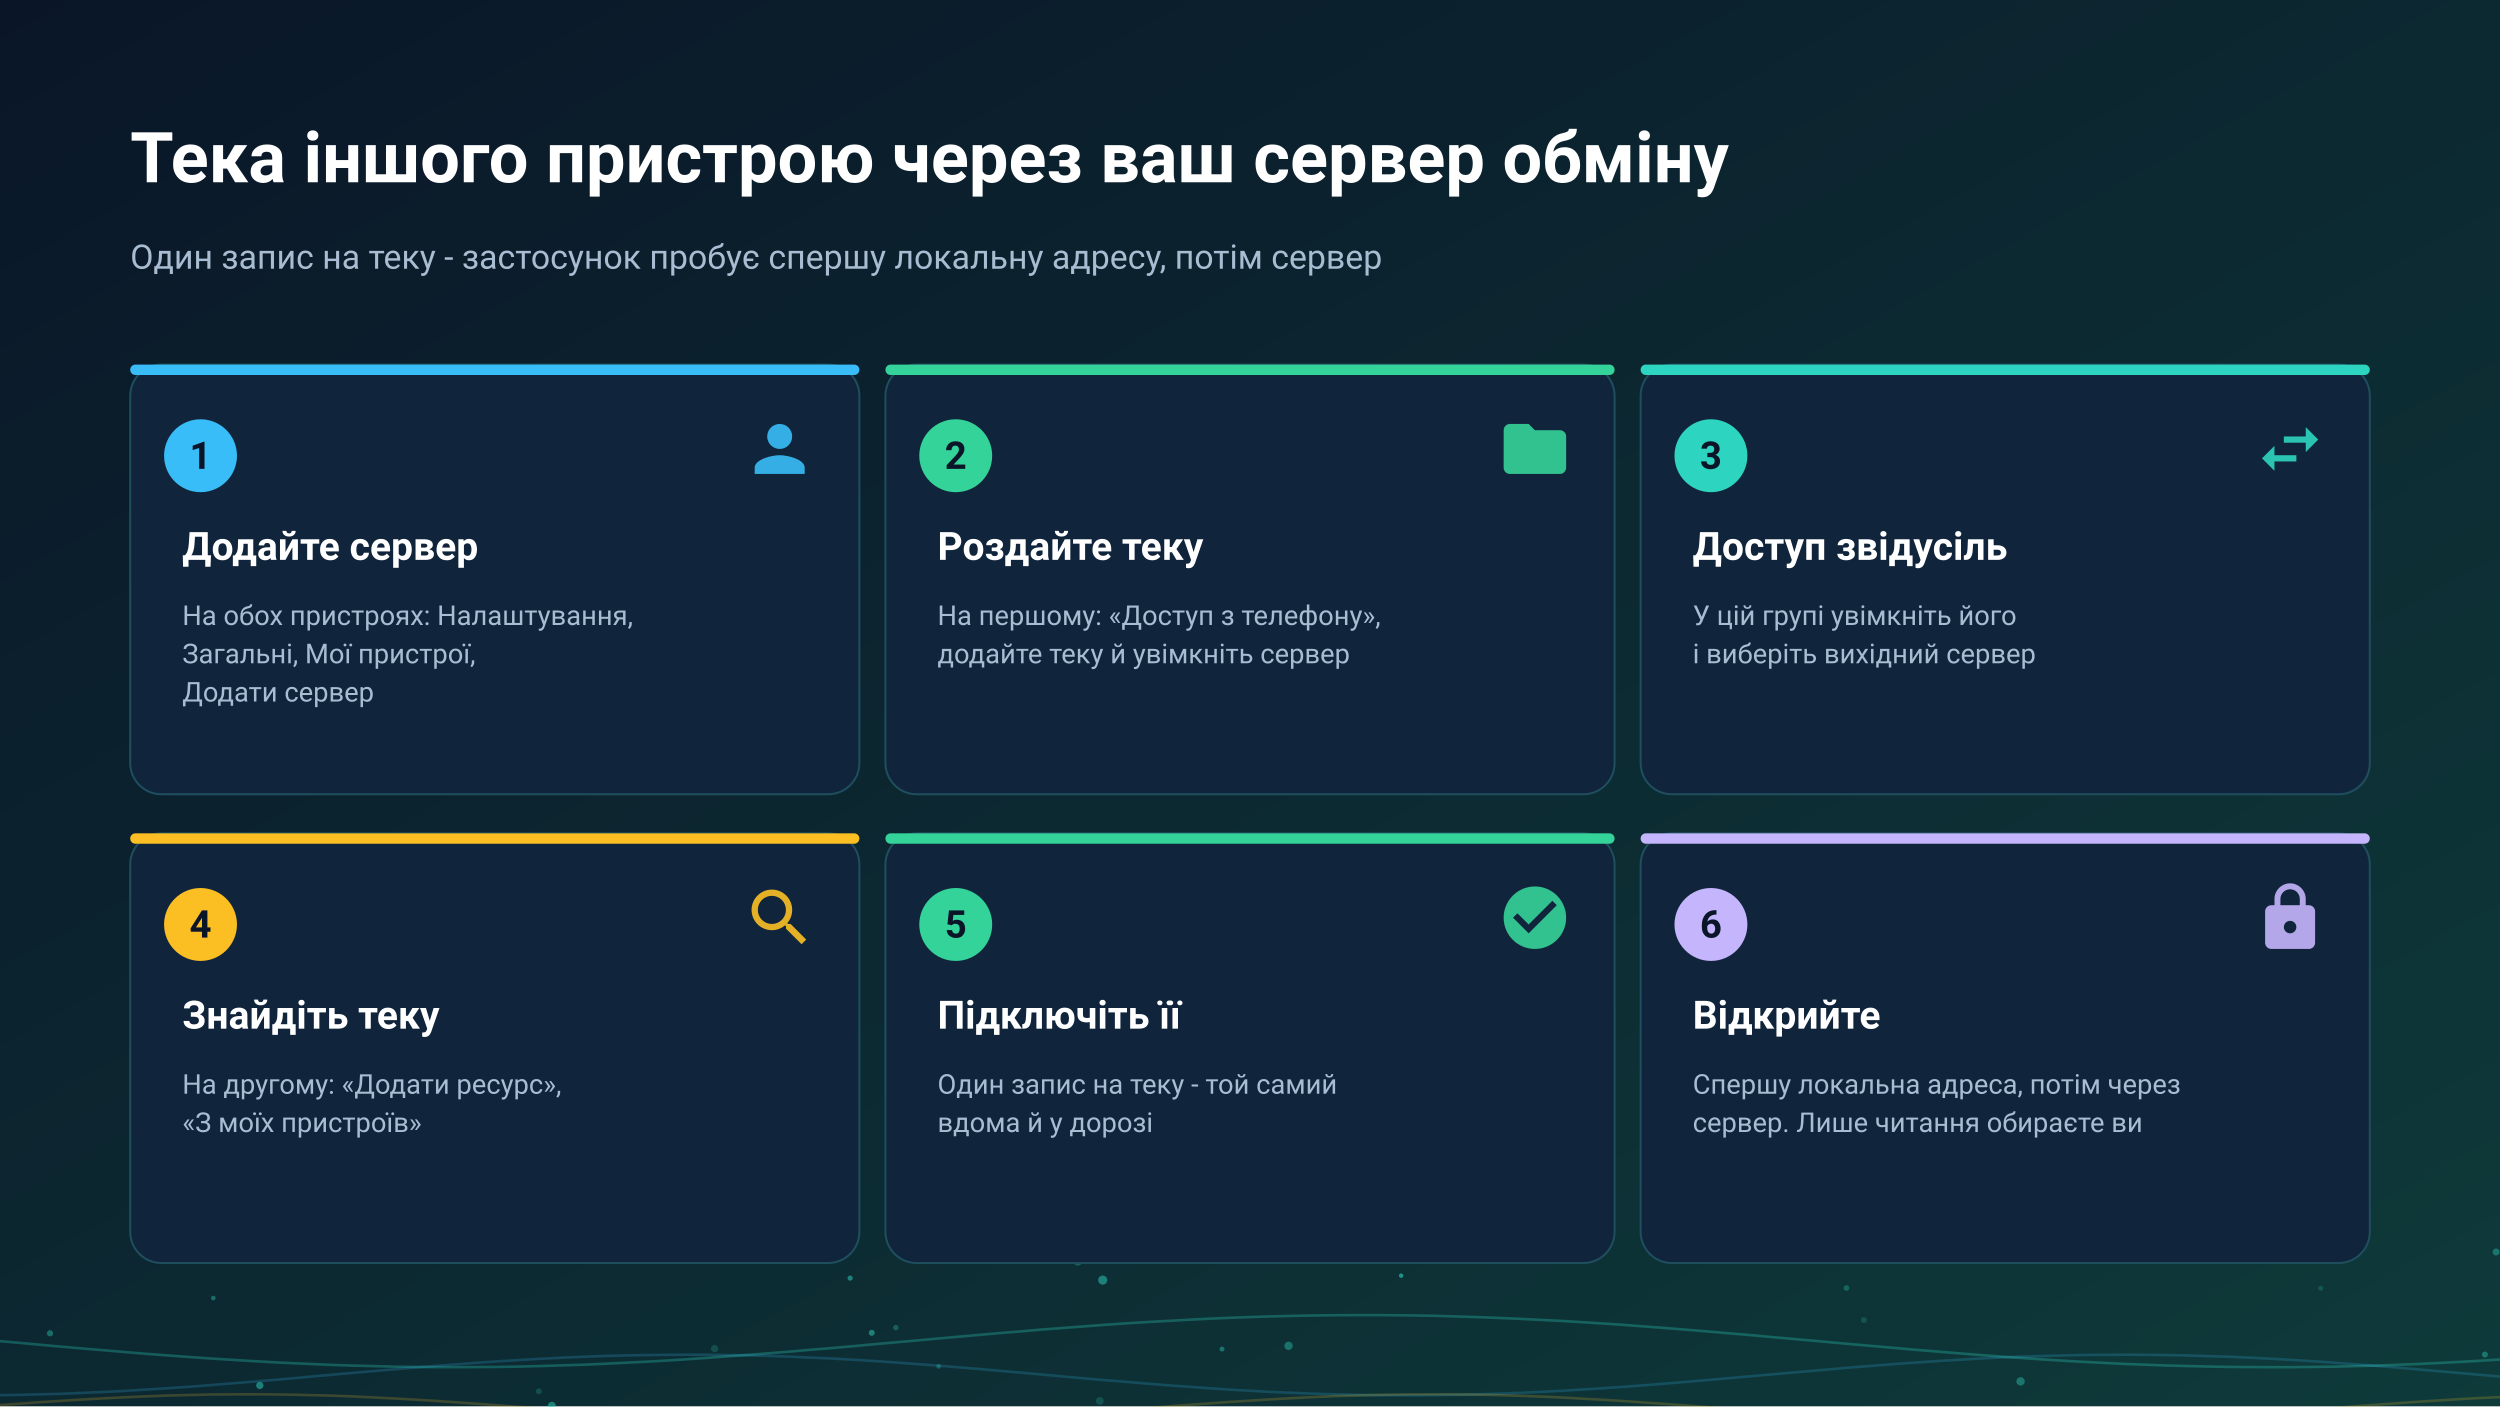
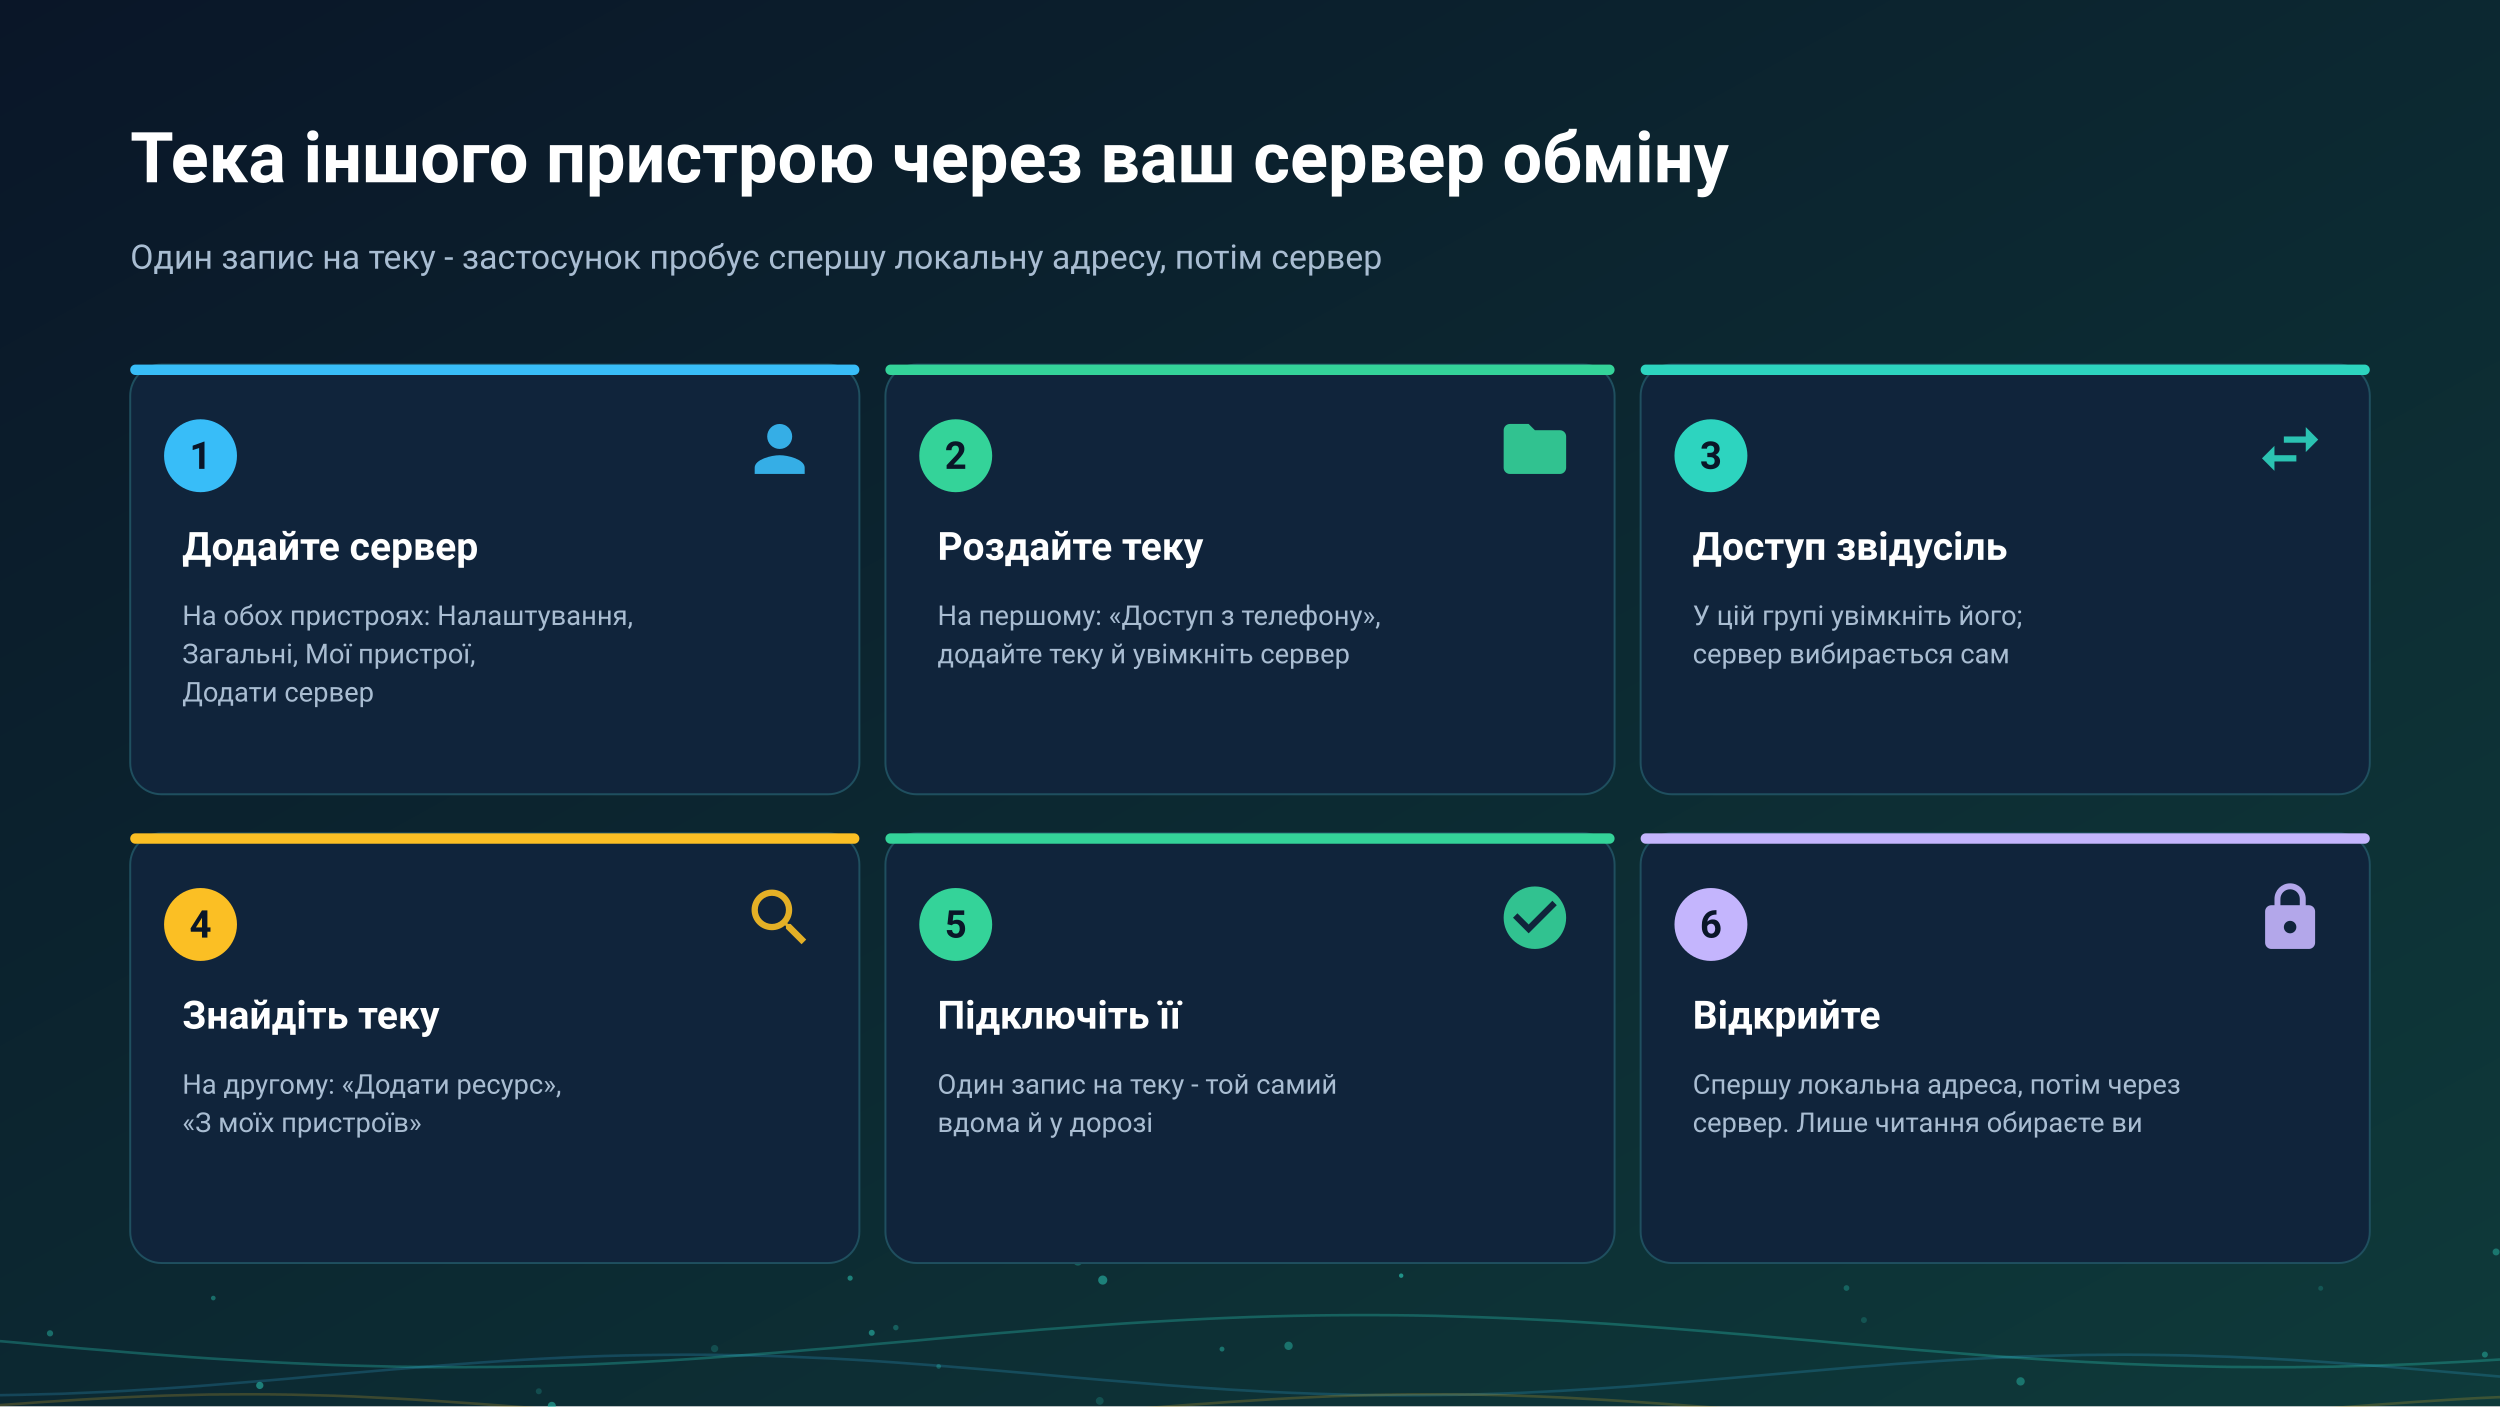
<svg xmlns="http://www.w3.org/2000/svg" viewBox="0 0 1920 1080" width="1920" height="1080" role="img" aria-labelledby="t d" lang="uk">
  <defs>
    <marker id="arr-control" viewBox="0 0 10 10" refX="8.5" refY="5" markerWidth="7" markerHeight="7" orient="auto">
      <path d="M0 0L10 5L0 10z" fill="#38bdf8" />
    </marker>
    <marker id="arr-control-s" viewBox="0 0 10 10" refX="1.5" refY="5" markerWidth="7" markerHeight="7" orient="auto">
      <path d="M10 0L0 5L10 10z" fill="#38bdf8" />
    </marker>
    <marker id="arr-tunnel" viewBox="0 0 10 10" refX="8.5" refY="5" markerWidth="7" markerHeight="7" orient="auto">
      <path d="M0 0L10 5L0 10z" fill="#34d399" />
    </marker>
    <marker id="arr-tunnel-s" viewBox="0 0 10 10" refX="1.5" refY="5" markerWidth="7" markerHeight="7" orient="auto">
      <path d="M10 0L0 5L10 10z" fill="#34d399" />
    </marker>
    <marker id="arr-media" viewBox="0 0 10 10" refX="8.5" refY="5" markerWidth="7" markerHeight="7" orient="auto">
      <path d="M0 0L10 5L0 10z" fill="#fbbf24" />
    </marker>
    <marker id="arr-media-s" viewBox="0 0 10 10" refX="1.5" refY="5" markerWidth="7" markerHeight="7" orient="auto">
      <path d="M10 0L0 5L10 10z" fill="#fbbf24" />
    </marker>
    <marker id="arr-lan" viewBox="0 0 10 10" refX="8.5" refY="5" markerWidth="7" markerHeight="7" orient="auto">
      <path d="M0 0L10 5L0 10z" fill="#c4b5fd" />
    </marker>
    <marker id="arr-lan-s" viewBox="0 0 10 10" refX="1.5" refY="5" markerWidth="7" markerHeight="7" orient="auto">
      <path d="M10 0L0 5L10 10z" fill="#c4b5fd" />
    </marker>
    <marker id="arr-danger" viewBox="0 0 10 10" refX="8.5" refY="5" markerWidth="7" markerHeight="7" orient="auto">
      <path d="M0 0L10 5L0 10z" fill="#fca5a5" />
    </marker>
    <marker id="arr-danger-s" viewBox="0 0 10 10" refX="1.5" refY="5" markerWidth="7" markerHeight="7" orient="auto">
      <path d="M10 0L0 5L10 10z" fill="#fca5a5" />
    </marker>
    <marker id="arr-server" viewBox="0 0 10 10" refX="8.5" refY="5" markerWidth="7" markerHeight="7" orient="auto">
      <path d="M0 0L10 5L0 10z" fill="#2dd4bf" />
    </marker>
    <marker id="arr-server-s" viewBox="0 0 10 10" refX="1.5" refY="5" markerWidth="7" markerHeight="7" orient="auto">
      <path d="M10 0L0 5L10 10z" fill="#2dd4bf" />
    </marker>
    <marker id="arr-muted" viewBox="0 0 10 10" refX="8.5" refY="5" markerWidth="7" markerHeight="7" orient="auto">
      <path d="M0 0L10 5L0 10z" fill="#a9bdd2" />
    </marker>
    <marker id="arr-muted-s" viewBox="0 0 10 10" refX="1.5" refY="5" markerWidth="7" markerHeight="7" orient="auto">
      <path d="M10 0L0 5L10 10z" fill="#a9bdd2" />
    </marker>
    <marker id="arr-text" viewBox="0 0 10 10" refX="8.5" refY="5" markerWidth="7" markerHeight="7" orient="auto">
      <path d="M0 0L10 5L0 10z" fill="#ffffff" />
    </marker>
    <marker id="arr-text-s" viewBox="0 0 10 10" refX="1.5" refY="5" markerWidth="7" markerHeight="7" orient="auto">
      <path d="M10 0L0 5L10 10z" fill="#ffffff" />
    </marker>
    <filter id="soft" x="-20%" y="-20%" width="140%" height="140%">
      <feDropShadow dx="0" dy="4" stdDeviation="8" flood-color="#000" flood-opacity="0.18" />
    </filter>
    <filter id="glow" x="-50%" y="-50%" width="200%" height="200%">
      <feGaussianBlur stdDeviation="14" />
    </filter>
    <linearGradient id="bgGrad" x1="0" y1="0" x2="1" y2="1">
      <stop offset="0" stop-color="#0a1628" />
      <stop offset="1" stop-color="#0e3a3a" />
    </linearGradient>
    <radialGradient id="hub" cx="0.5" cy="0.5" r="0.5">
      <stop offset="0" stop-color="#2dd4bf" stop-opacity="0.55" />
      <stop offset="1" stop-color="#2dd4bf" stop-opacity="0" />
    </radialGradient>
  </defs>
  <rect width="1920" height="1080" fill="url(#bgGrad)" />
  <g aria-hidden="true">
    <polyline points="0 1030 16 1031.4 32 1032.9 48 1034.3 64 1035.7 80 1037 96 1038.4 112 1039.7 128 1040.9 144 1042.1 160 1043.2 176 1044.2 192 1045.2 208 1046.1 224 1046.9 240 1047.6 256 1048.3 272 1048.8 288 1049.2 304 1049.6 320 1049.8 336 1050 352 1050 368 1049.9 384 1049.8 400 1049.5 416 1049.1 432 1048.6 448 1048.1 464 1047.4 480 1046.6 496 1045.8 512 1044.9 528 1043.9 544 1042.8 560 1041.6 576 1040.4 592 1039.2 608 1037.9 624 1036.5 640 1035.2 656 1033.8 672 1032.3 688 1030.9 704 1029.5 720 1028 736 1026.6 752 1025.2 768 1023.8 784 1022.5 800 1021.1 816 1019.9 832 1018.7 848 1017.5 864 1016.4 880 1015.4 896 1014.5 912 1013.6 928 1012.8 944 1012.1 960 1011.5 976 1011 992 1010.6 1008 1010.3 1024 1010.1 1040 1010 1056 1010 1072 1010.1 1088 1010.3 1104 1010.6 1120 1011.1 1136 1011.6 1152 1012.2 1168 1012.9 1184 1013.7 1200 1014.5 1216 1015.5 1232 1016.5 1248 1017.6 1264 1018.8 1280 1020 1296 1021.3 1312 1022.6 1328 1024 1344 1025.3 1360 1026.8 1376 1028.2 1392 1029.6 1408 1031.1 1424 1032.5 1440 1033.9 1456 1035.3 1472 1036.7 1488 1038 1504 1039.3 1520 1040.6 1536 1041.8 1552 1042.9 1568 1044 1584 1045 1600 1045.9 1616 1046.7 1632 1047.5 1648 1048.1 1664 1048.7 1680 1049.1 1696 1049.5 1712 1049.8 1728 1049.9 1744 1050 1760 1050 1776 1049.8 1792 1049.6 1808 1049.2 1824 1048.8 1840 1048.2 1856 1047.6 1872 1046.8 1888 1046 1904 1045.1 1920 1044.1" fill="none" stroke="#2dd4bf" stroke-width="2" opacity="0.3" />
    <polyline points="0 1071.5 16 1071.2 32 1070.8 48 1070.4 64 1069.7 80 1069 96 1068.2 112 1067.2 128 1066.2 144 1065.1 160 1063.9 176 1062.6 192 1061.3 208 1060 224 1058.6 240 1057.1 256 1055.7 272 1054.3 288 1052.9 304 1051.5 320 1050.2 336 1048.9 352 1047.7 368 1046.5 384 1045.4 400 1044.4 416 1043.5 432 1042.7 448 1042 464 1041.4 480 1041 496 1040.7 512 1040.5 528 1040.4 544 1040.5 560 1040.7 576 1041 592 1041.4 608 1042 624 1042.7 640 1043.4 656 1044.3 672 1045.3 688 1046.4 704 1047.6 720 1048.8 736 1050.1 752 1051.4 768 1052.8 784 1054.2 800 1055.6 816 1057.1 832 1058.5 848 1059.9 864 1061.2 880 1062.5 896 1063.8 912 1065 928 1066.1 944 1067.2 960 1068.1 976 1069 992 1069.7 1008 1070.3 1024 1070.8 1040 1071.2 1056 1071.5 1072 1071.6 1088 1071.6 1104 1071.4 1120 1071.2 1136 1070.8 1152 1070.3 1168 1069.7 1184 1068.9 1200 1068.1 1216 1067.1 1232 1066.1 1248 1065 1264 1063.8 1280 1062.5 1296 1061.2 1312 1059.8 1328 1058.4 1344 1057 1360 1055.6 1376 1054.2 1392 1052.8 1408 1051.4 1424 1050 1440 1048.8 1456 1047.5 1472 1046.4 1488 1045.3 1504 1044.3 1520 1043.4 1536 1042.6 1552 1041.9 1568 1041.4 1584 1041 1600 1040.6 1616 1040.5 1632 1040.4 1648 1040.5 1664 1040.7 1680 1041 1696 1041.5 1712 1042 1728 1042.7 1744 1043.5 1760 1044.4 1776 1045.4 1792 1046.5 1808 1047.7 1824 1048.9 1840 1050.2 1856 1051.6 1872 1053 1888 1054.4 1904 1055.8 1920 1057.2" fill="none" stroke="#38bdf8" stroke-width="2" opacity="0.2" />
    <polyline points="0 1079.1 16 1078 32 1076.8 48 1075.8 64 1074.8 80 1073.9 96 1073.1 112 1072.4 128 1071.8 144 1071.4 160 1071 176 1070.9 192 1070.8 208 1070.9 224 1071.1 240 1071.5 256 1071.9 272 1072.5 288 1073.3 304 1074.1 320 1075 336 1076 352 1077.1 368 1078.2 384 1079.4 400 1080.6 416 1081.9 432 1083.1 448 1084.3 464 1085.5 480 1086.7 496 1087.8 512 1088.8 528 1089.7 544 1090.6 560 1091.3 576 1091.9 592 1092.4 608 1092.8 624 1093.1 640 1093.2 656 1093.2 672 1093 688 1092.7 704 1092.3 720 1091.8 736 1091.1 752 1090.3 768 1089.4 784 1088.5 800 1087.4 816 1086.3 832 1085.1 848 1083.9 864 1082.7 880 1081.5 896 1080.2 912 1079 928 1077.9 944 1076.7 960 1075.7 976 1074.7 992 1073.8 1008 1073 1024 1072.3 1040 1071.8 1056 1071.3 1072 1071 1088 1070.8 1104 1070.8 1120 1070.9 1136 1071.1 1152 1071.5 1168 1072 1184 1072.6 1200 1073.3 1216 1074.2 1232 1075.1 1248 1076.1 1264 1077.2 1280 1078.3 1296 1079.5 1312 1080.7 1328 1082 1344 1083.2 1360 1084.4 1376 1085.6 1392 1086.8 1408 1087.8 1424 1088.9 1440 1089.8 1456 1090.6 1472 1091.4 1488 1092 1504 1092.5 1520 1092.9 1536 1093.1 1552 1093.2 1568 1093.2 1584 1093 1600 1092.7 1616 1092.3 1632 1091.7 1648 1091 1664 1090.2 1680 1089.4 1696 1088.4 1712 1087.3 1728 1086.2 1744 1085 1760 1083.8 1776 1082.6 1792 1081.4 1808 1080.1 1824 1078.9 1840 1077.8 1856 1076.6 1872 1075.6 1888 1074.6 1904 1073.7 1920 1073" fill="none" stroke="#fbbf24" stroke-width="2" opacity="0.2" />
    <circle cx="563.6" cy="1093.5" r="3.2" fill="#2dd4bf" stroke="none" stroke-width="2" opacity="0.2" />
    <circle cx="1076.1" cy="979.7" r="1.7" fill="#2dd4bf" stroke="none" stroke-width="2" opacity="0.6" />
    <circle cx="669.5" cy="1023.6" r="2.3" fill="#2dd4bf" stroke="none" stroke-width="2" opacity="0.5" />
    <circle cx="1334.4" cy="946.7" r="1.2" fill="#2dd4bf" stroke="none" stroke-width="2" opacity="0.6" />
    <circle cx="237" cy="1128.2" r="3" fill="#2dd4bf" stroke="none" stroke-width="2" opacity="0.4" />
    <circle cx="413.8" cy="1068.5" r="2.3" fill="#2dd4bf" stroke="none" stroke-width="2" opacity="0.2" />
    <circle cx="1908.4" cy="1040.3" r="2.3" fill="#2dd4bf" stroke="none" stroke-width="2" opacity="0.4" />
    <circle cx="720.9" cy="1049.4" r="1.8" fill="#2dd4bf" stroke="none" stroke-width="2" opacity="0.3" />
    <circle cx="966.8" cy="954" r="2.8" fill="#2dd4bf" stroke="none" stroke-width="2" opacity="0.6" />
    <circle cx="989.6" cy="1033.6" r="3.2" fill="#2dd4bf" stroke="none" stroke-width="2" opacity="0.4" />
    <circle cx="1551.8" cy="1060.9" r="3.2" fill="#2dd4bf" stroke="none" stroke-width="2" opacity="0.4" />
    <circle cx="938.5" cy="1036.1" r="1.9" fill="#2dd4bf" stroke="none" stroke-width="2" opacity="0.4" />
    <circle cx="844.6" cy="1075.9" r="3" fill="#2dd4bf" stroke="none" stroke-width="2" opacity="0.2" />
    <circle cx="1536.2" cy="961.8" r="3.1" fill="#2dd4bf" stroke="none" stroke-width="2" opacity="0.5" />
    <circle cx="381.4" cy="1112.6" r="1.5" fill="#2dd4bf" stroke="none" stroke-width="2" opacity="0.2" />
    <circle cx="1281.1" cy="1094.8" r="2.5" fill="#2dd4bf" stroke="none" stroke-width="2" opacity="0.5" />
    <circle cx="163.8" cy="996.9" r="1.8" fill="#2dd4bf" stroke="none" stroke-width="2" opacity="0.4" />
    <circle cx="652.9" cy="981.6" r="2" fill="#2dd4bf" stroke="none" stroke-width="2" opacity="0.5" />
    <circle cx="1917" cy="961.5" r="2.7" fill="#2dd4bf" stroke="none" stroke-width="2" opacity="0.4" />
    <circle cx="1437.4" cy="1134.9" r="2.5" fill="#2dd4bf" stroke="none" stroke-width="2" opacity="0.4" />
    <circle cx="188.2" cy="942" r="1.3" fill="#2dd4bf" stroke="none" stroke-width="2" opacity="0.5" />
    <circle cx="1418.1" cy="989.2" r="2.2" fill="#2dd4bf" stroke="none" stroke-width="2" opacity="0.3" />
    <circle cx="514.9" cy="1155.8" r="2.8" fill="#2dd4bf" stroke="none" stroke-width="2" opacity="0.5" />
    <circle cx="424.3" cy="1105.5" r="3.6" fill="#2dd4bf" stroke="none" stroke-width="2" opacity="0.2" />
    <circle cx="1877.1" cy="1156.5" r="2.4" fill="#2dd4bf" stroke="none" stroke-width="2" opacity="0.3" />
    <circle cx="251.1" cy="1099.8" r="1.4" fill="#2dd4bf" stroke="none" stroke-width="2" opacity="0.3" />
    <circle cx="440.3" cy="953.3" r="1.2" fill="#2dd4bf" stroke="none" stroke-width="2" opacity="0.5" />
    <circle cx="827.8" cy="968.5" r="3.5" fill="#2dd4bf" stroke="none" stroke-width="2" opacity="0.3" />
    <circle cx="369.5" cy="1082.4" r="1" fill="#2dd4bf" stroke="none" stroke-width="2" opacity="0.4" />
    <circle cx="1146.7" cy="1119.1" r="1.3" fill="#2dd4bf" stroke="none" stroke-width="2" opacity="0.5" />
    <circle cx="1565" cy="1138.3" r="1.9" fill="#2dd4bf" stroke="none" stroke-width="2" opacity="0.3" />
    <circle cx="950" cy="1084.6" r="2.2" fill="#2dd4bf" stroke="none" stroke-width="2" opacity="0.3" />
    <circle cx="199.5" cy="1064" r="2.8" fill="#2dd4bf" stroke="none" stroke-width="2" opacity="0.5" />
    <circle cx="688" cy="1019.6" r="2.1" fill="#2dd4bf" stroke="none" stroke-width="2" opacity="0.3" />
    <circle cx="1622.3" cy="1128.3" r="2.4" fill="#2dd4bf" stroke="none" stroke-width="2" opacity="0.5" />
    <circle cx="290.8" cy="1103" r="3.5" fill="#2dd4bf" stroke="none" stroke-width="2" opacity="0.2" />
    <circle cx="38.4" cy="1024" r="2.4" fill="#2dd4bf" stroke="none" stroke-width="2" opacity="0.4" />
    <circle cx="1431.5" cy="1013.8" r="2.3" fill="#2dd4bf" stroke="none" stroke-width="2" opacity="0.2" />
    <circle cx="1672.2" cy="1086.6" r="2.1" fill="#2dd4bf" stroke="none" stroke-width="2" opacity="0.3" />
    <circle cx="697.9" cy="1117.1" r="3" fill="#2dd4bf" stroke="none" stroke-width="2" opacity="0.4" />
    <circle cx="1120.7" cy="1121.8" r="2.6" fill="#2dd4bf" stroke="none" stroke-width="2" opacity="0.5" />
    <circle cx="846.9" cy="983.1" r="3.5" fill="#2dd4bf" stroke="none" stroke-width="2" opacity="0.5" />
    <circle cx="423.8" cy="1079.7" r="3.1" fill="#2dd4bf" stroke="none" stroke-width="2" opacity="0.5" />
    <circle cx="548.8" cy="1035.7" r="2.8" fill="#2dd4bf" stroke="none" stroke-width="2" opacity="0.2" />
    <circle cx="1782.3" cy="989.4" r="1.9" fill="#2dd4bf" stroke="none" stroke-width="2" opacity="0.2" />
    <circle cx="227.9" cy="1138.7" r="2.3" fill="#2dd4bf" stroke="none" stroke-width="2" opacity="0.5" />
  </g>
  <text x="100" y="140" font-family="'Segoe UI', Roboto, 'Noto Sans', 'Helvetica Neue', Arial, sans-serif" font-size="54" font-weight="700" fill="#ffffff" text-anchor="start">
    <tspan x="100" dy="0">Тека іншого пристрою через ваш сервер обміну</tspan>
  </text>
  <text x="100" y="206.4" font-family="'Segoe UI', Roboto, 'Noto Sans', 'Helvetica Neue', Arial, sans-serif" font-size="26" font-weight="400" fill="#a9bdd2" text-anchor="start">
    <tspan x="100" dy="0">Один запис на теку - застосунок пробує спершу локальну адресу, потім сервер</tspan>
  </text>
  <rect x="100" y="280" width="560" height="330" rx="24" fill="#10243b" stroke="#1f4f5f" stroke-width="1.5" />
  <rect x="100" y="280" width="560" height="8" rx="4" fill="#38bdf8" stroke="none" stroke-width="1.5" />
  <circle cx="154" cy="350" r="28" fill="#38bdf8" stroke="none" stroke-width="2" />
  <text x="154" y="360.1" font-family="'Segoe UI', Roboto, 'Noto Sans', 'Helvetica Neue', Arial, sans-serif" font-size="29.4" font-weight="700" fill="#0a1628" text-anchor="middle">
    <tspan x="154" dy="0">1</tspan>
  </text>
  <g transform="translate(570 316) scale(2.4)" opacity="0.9">
    <path d="M12 12c2.21 0 4-1.79 4-4s-1.79-4-4-4-4 1.79-4 4 1.79 4 4 4zm0 2c-2.67 0-8 1.34-8 4v2h16v-2c0-2.66-5.33-4-8-4z" fill="#38bdf8" />
  </g>
  <text x="140" y="430" font-family="'Segoe UI', Roboto, 'Noto Sans', 'Helvetica Neue', Arial, sans-serif" font-size="30" font-weight="700" fill="#ffffff" text-anchor="start">
    <tspan x="140" dy="0">Додайте сервер</tspan>
  </text>
  <text x="140" y="480" font-family="'Segoe UI', Roboto, 'Noto Sans', 'Helvetica Neue', Arial, sans-serif" font-size="21" font-weight="400" fill="#a9bdd2" text-anchor="start">
    <tspan x="140" dy="0">На обох пристроях: Налаштування,</tspan>
    <tspan x="140" dy="29.4">Загальні, Мої пристрої,</tspan>
    <tspan x="140" dy="29.4">Додати сервер</tspan>
  </text>
  <rect x="680" y="280" width="560" height="330" rx="24" fill="#10243b" stroke="#1f4f5f" stroke-width="1.5" />
  <rect x="680" y="280" width="560" height="8" rx="4" fill="#34d399" stroke="none" stroke-width="1.5" />
  <circle cx="734" cy="350" r="28" fill="#34d399" stroke="none" stroke-width="2" />
  <text x="734" y="360.1" font-family="'Segoe UI', Roboto, 'Noto Sans', 'Helvetica Neue', Arial, sans-serif" font-size="29.4" font-weight="700" fill="#0a1628" text-anchor="middle">
    <tspan x="734" dy="0">2</tspan>
  </text>
  <g transform="translate(1150 316) scale(2.4)" opacity="0.9">
    <path d="M10 4H4c-1.1 0-1.99.9-1.99 2L2 18c0 1.1.9 2 2 2h16c1.1 0 2-.9 2-2V8c0-1.1-.9-2-2-2h-8l-2-2z" fill="#34d399" />
  </g>
  <text x="720" y="430" font-family="'Segoe UI', Roboto, 'Noto Sans', 'Helvetica Neue', Arial, sans-serif" font-size="30" font-weight="700" fill="#ffffff" text-anchor="start">
    <tspan x="720" dy="0">Роздайте теку</tspan>
  </text>
  <text x="720" y="480" font-family="'Segoe UI', Roboto, 'Noto Sans', 'Helvetica Neue', Arial, sans-serif" font-size="21" font-weight="400" fill="#a9bdd2" text-anchor="start">
    <tspan x="720" dy="0">На першому: «Доступ з телефону»,</tspan>
    <tspan x="720" dy="29.4">додайте теку й увімкніть сервер</tspan>
  </text>
  <rect x="1260" y="280" width="560" height="330" rx="24" fill="#10243b" stroke="#1f4f5f" stroke-width="1.5" />
  <rect x="1260" y="280" width="560" height="8" rx="4" fill="#2dd4bf" stroke="none" stroke-width="1.5" />
  <circle cx="1314" cy="350" r="28" fill="#2dd4bf" stroke="none" stroke-width="2" />
  <text x="1314" y="360.1" font-family="'Segoe UI', Roboto, 'Noto Sans', 'Helvetica Neue', Arial, sans-serif" font-size="29.4" font-weight="700" fill="#0a1628" text-anchor="middle">
    <tspan x="1314" dy="0">3</tspan>
  </text>
  <g transform="translate(1730 316) scale(2.4)" opacity="0.9">
    <path d="M6.99 11L3 15l3.99 4v-3H14v-2H6.99v-3zM21 9l-3.99-4v3H10v2h7.01v3L21 9z" fill="#2dd4bf" />
  </g>
  <text x="1300" y="430" font-family="'Segoe UI', Roboto, 'Noto Sans', 'Helvetica Neue', Arial, sans-serif" font-size="30" font-weight="700" fill="#ffffff" text-anchor="start">
    <tspan x="1300" dy="0">Доступ звідусіль</tspan>
  </text>
  <text x="1300" y="480" font-family="'Segoe UI', Roboto, 'Noto Sans', 'Helvetica Neue', Arial, sans-serif" font-size="21" font-weight="400" fill="#a9bdd2" text-anchor="start">
-     <tspan x="1300" dy="0">У цій групі увімкніть його</tspan>
-     <tspan x="1300" dy="29.4">і виберіть вихідний сервер</tspan>
+     <tspan x="1300" dy="0">У цій групі увімкніть його;</tspan>
+     <tspan x="1300" dy="29.4">сервер вибирається сам</tspan>
  </text>
  <rect x="100" y="640" width="560" height="330" rx="24" fill="#10243b" stroke="#1f4f5f" stroke-width="1.5" />
  <rect x="100" y="640" width="560" height="8" rx="4" fill="#fbbf24" stroke="none" stroke-width="1.5" />
  <circle cx="154" cy="710" r="28" fill="#fbbf24" stroke="none" stroke-width="2" />
  <text x="154" y="720.1" font-family="'Segoe UI', Roboto, 'Noto Sans', 'Helvetica Neue', Arial, sans-serif" font-size="29.4" font-weight="700" fill="#0a1628" text-anchor="middle">
    <tspan x="154" dy="0">4</tspan>
  </text>
  <g transform="translate(570 676) scale(2.4)" opacity="0.9">
    <path d="M15.5 14h-.79l-.28-.27C15.41 12.59 16 11.11 16 9.5 16 5.91 13.09 3 9.5 3S3 5.91 3 9.5 5.91 16 9.5 16c1.61 0 3.09-.59 4.23-1.57l.27.28v.79l5 4.99L20.49 19l-4.99-5zm-6 0C7.01 14 5 11.99 5 9.5S7.01 5 9.5 5 14 7.01 14 9.5 11.99 14 9.5 14z" fill="#fbbf24" />
  </g>
  <text x="140" y="790" font-family="'Segoe UI', Roboto, 'Noto Sans', 'Helvetica Neue', Arial, sans-serif" font-size="30" font-weight="700" fill="#ffffff" text-anchor="start">
    <tspan x="140" dy="0">Знайдіть теку</tspan>
  </text>
  <text x="140" y="840" font-family="'Segoe UI', Roboto, 'Noto Sans', 'Helvetica Neue', Arial, sans-serif" font-size="21" font-weight="400" fill="#a9bdd2" text-anchor="start">
    <tspan x="140" dy="0">На другому: «Додати ресурс»,</tspan>
    <tspan x="140" dy="29.4">«З моїх пристроїв»</tspan>
  </text>
  <rect x="680" y="640" width="560" height="330" rx="24" fill="#10243b" stroke="#1f4f5f" stroke-width="1.5" />
  <rect x="680" y="640" width="560" height="8" rx="4" fill="#34d399" stroke="none" stroke-width="1.5" />
  <circle cx="734" cy="710" r="28" fill="#34d399" stroke="none" stroke-width="2" />
  <text x="734" y="720.1" font-family="'Segoe UI', Roboto, 'Noto Sans', 'Helvetica Neue', Arial, sans-serif" font-size="29.4" font-weight="700" fill="#0a1628" text-anchor="middle">
    <tspan x="734" dy="0">5</tspan>
  </text>
  <g transform="translate(1150 676) scale(2.4)" opacity="0.9">
    <path d="M12 2C6.48 2 2 6.48 2 12s4.48 10 10 10 10-4.48 10-10S17.52 2 12 2zm-2 15l-5-5 1.41-1.41L10 14.17l7.590-7.59L19 8l-9 9z" fill="#34d399" />
  </g>
  <text x="720" y="790" font-family="'Segoe UI', Roboto, 'Noto Sans', 'Helvetica Neue', Arial, sans-serif" font-size="30" font-weight="700" fill="#ffffff" text-anchor="start">
    <tspan x="720" dy="0">Підключіть її</tspan>
  </text>
  <text x="720" y="840" font-family="'Segoe UI', Roboto, 'Noto Sans', 'Helvetica Neue', Arial, sans-serif" font-size="21" font-weight="400" fill="#a9bdd2" text-anchor="start">
    <tspan x="720" dy="0">Один запис на теку - той самий</tspan>
    <tspan x="720" dy="29.4">вдома й у дорозі</tspan>
  </text>
  <rect x="1260" y="640" width="560" height="330" rx="24" fill="#10243b" stroke="#1f4f5f" stroke-width="1.5" />
  <rect x="1260" y="640" width="560" height="8" rx="4" fill="#c4b5fd" stroke="none" stroke-width="1.5" />
  <circle cx="1314" cy="710" r="28" fill="#c4b5fd" stroke="none" stroke-width="2" />
  <text x="1314" y="720.1" font-family="'Segoe UI', Roboto, 'Noto Sans', 'Helvetica Neue', Arial, sans-serif" font-size="29.4" font-weight="700" fill="#0a1628" text-anchor="middle">
    <tspan x="1314" dy="0">6</tspan>
  </text>
  <g transform="translate(1730 676) scale(2.4)" opacity="0.9">
    <path d="M18 8h-1V6c0-2.76-2.24-5-5-5S7 3.24 7 6v2H6c-1.1 0-2 .9-2 2v10c0 1.1.9 2 2 2h12c1.1 0 2-.9 2-2V10c0-1.1-.9-2-2-2zm-6 9c-1.1 0-2-.9-2-2s.9-2 2-2 2 .9 2 2-.9 2-2 2zm3.1-9H8.9V6c0-1.71 1.39-3.1 3.1-3.1 1.71 0 3.1 1.39 3.1 3.1v2z" fill="#c4b5fd" />
  </g>
  <text x="1300" y="790" font-family="'Segoe UI', Roboto, 'Noto Sans', 'Helvetica Neue', Arial, sans-serif" font-size="30" font-weight="700" fill="#ffffff" text-anchor="start">
    <tspan x="1300" dy="0">Відкрийте</tspan>
  </text>
  <text x="1300" y="840" font-family="'Segoe UI', Roboto, 'Noto Sans', 'Helvetica Neue', Arial, sans-serif" font-size="21" font-weight="400" fill="#a9bdd2" text-anchor="start">
    <tspan x="1300" dy="0">Спершу локальна адреса, потім через</tspan>
    <tspan x="1300" dy="29.4">сервер. Лише читання обираєте ви</tspan>
  </text>
</svg>
